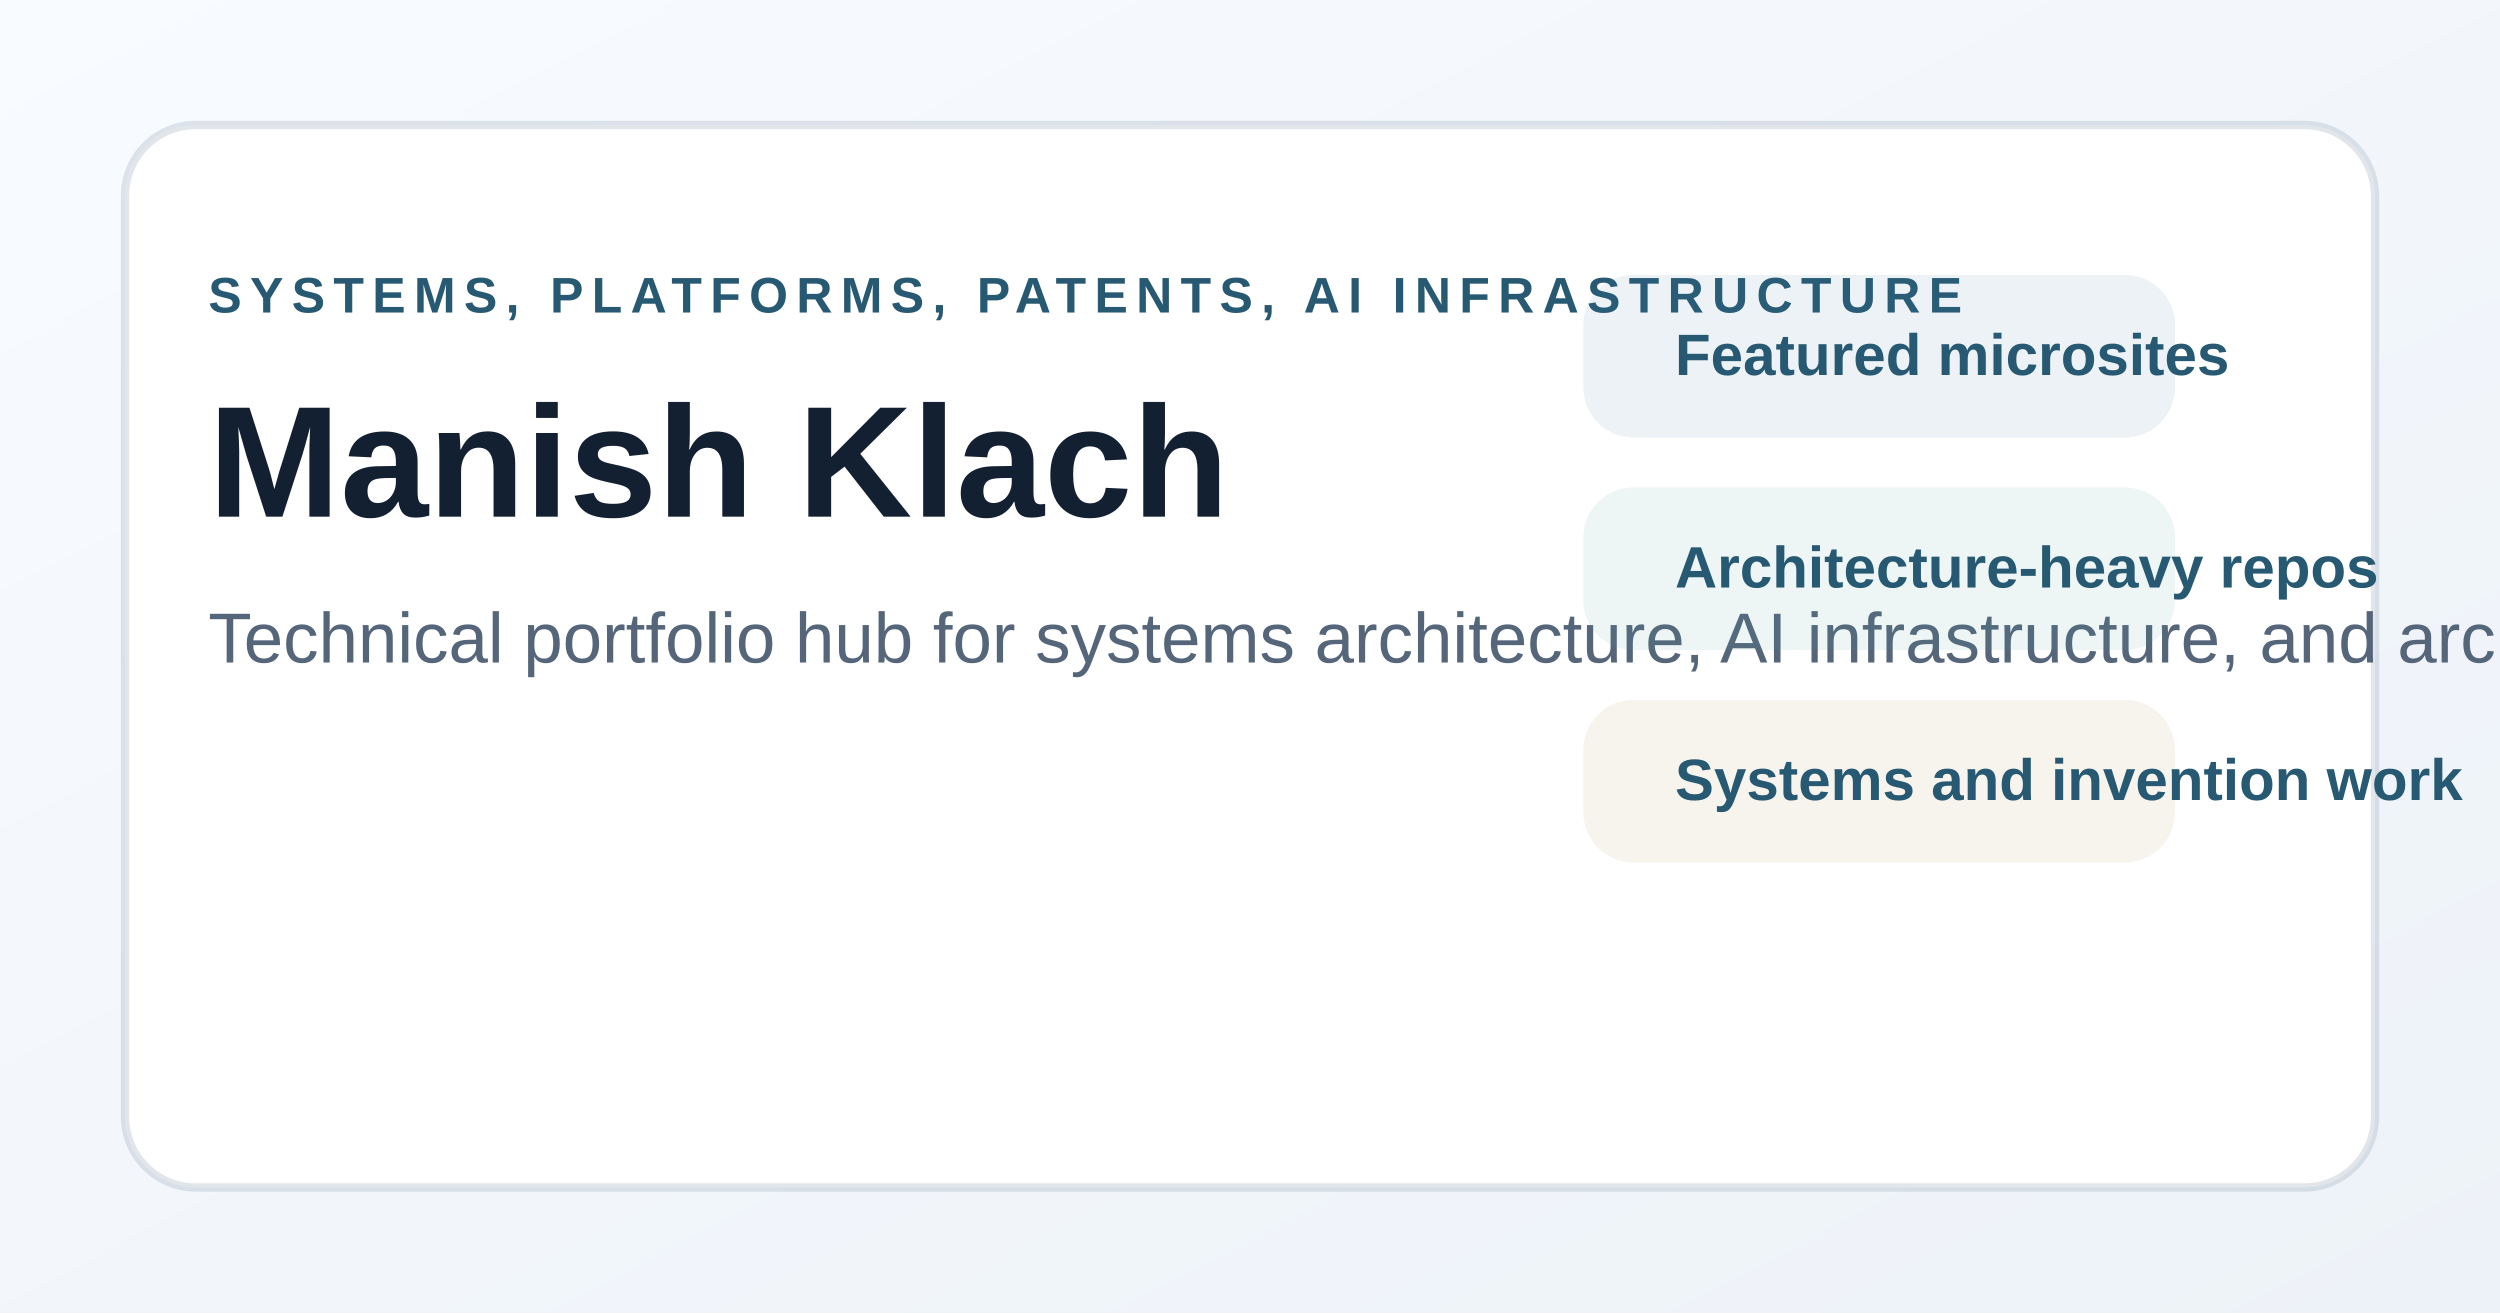
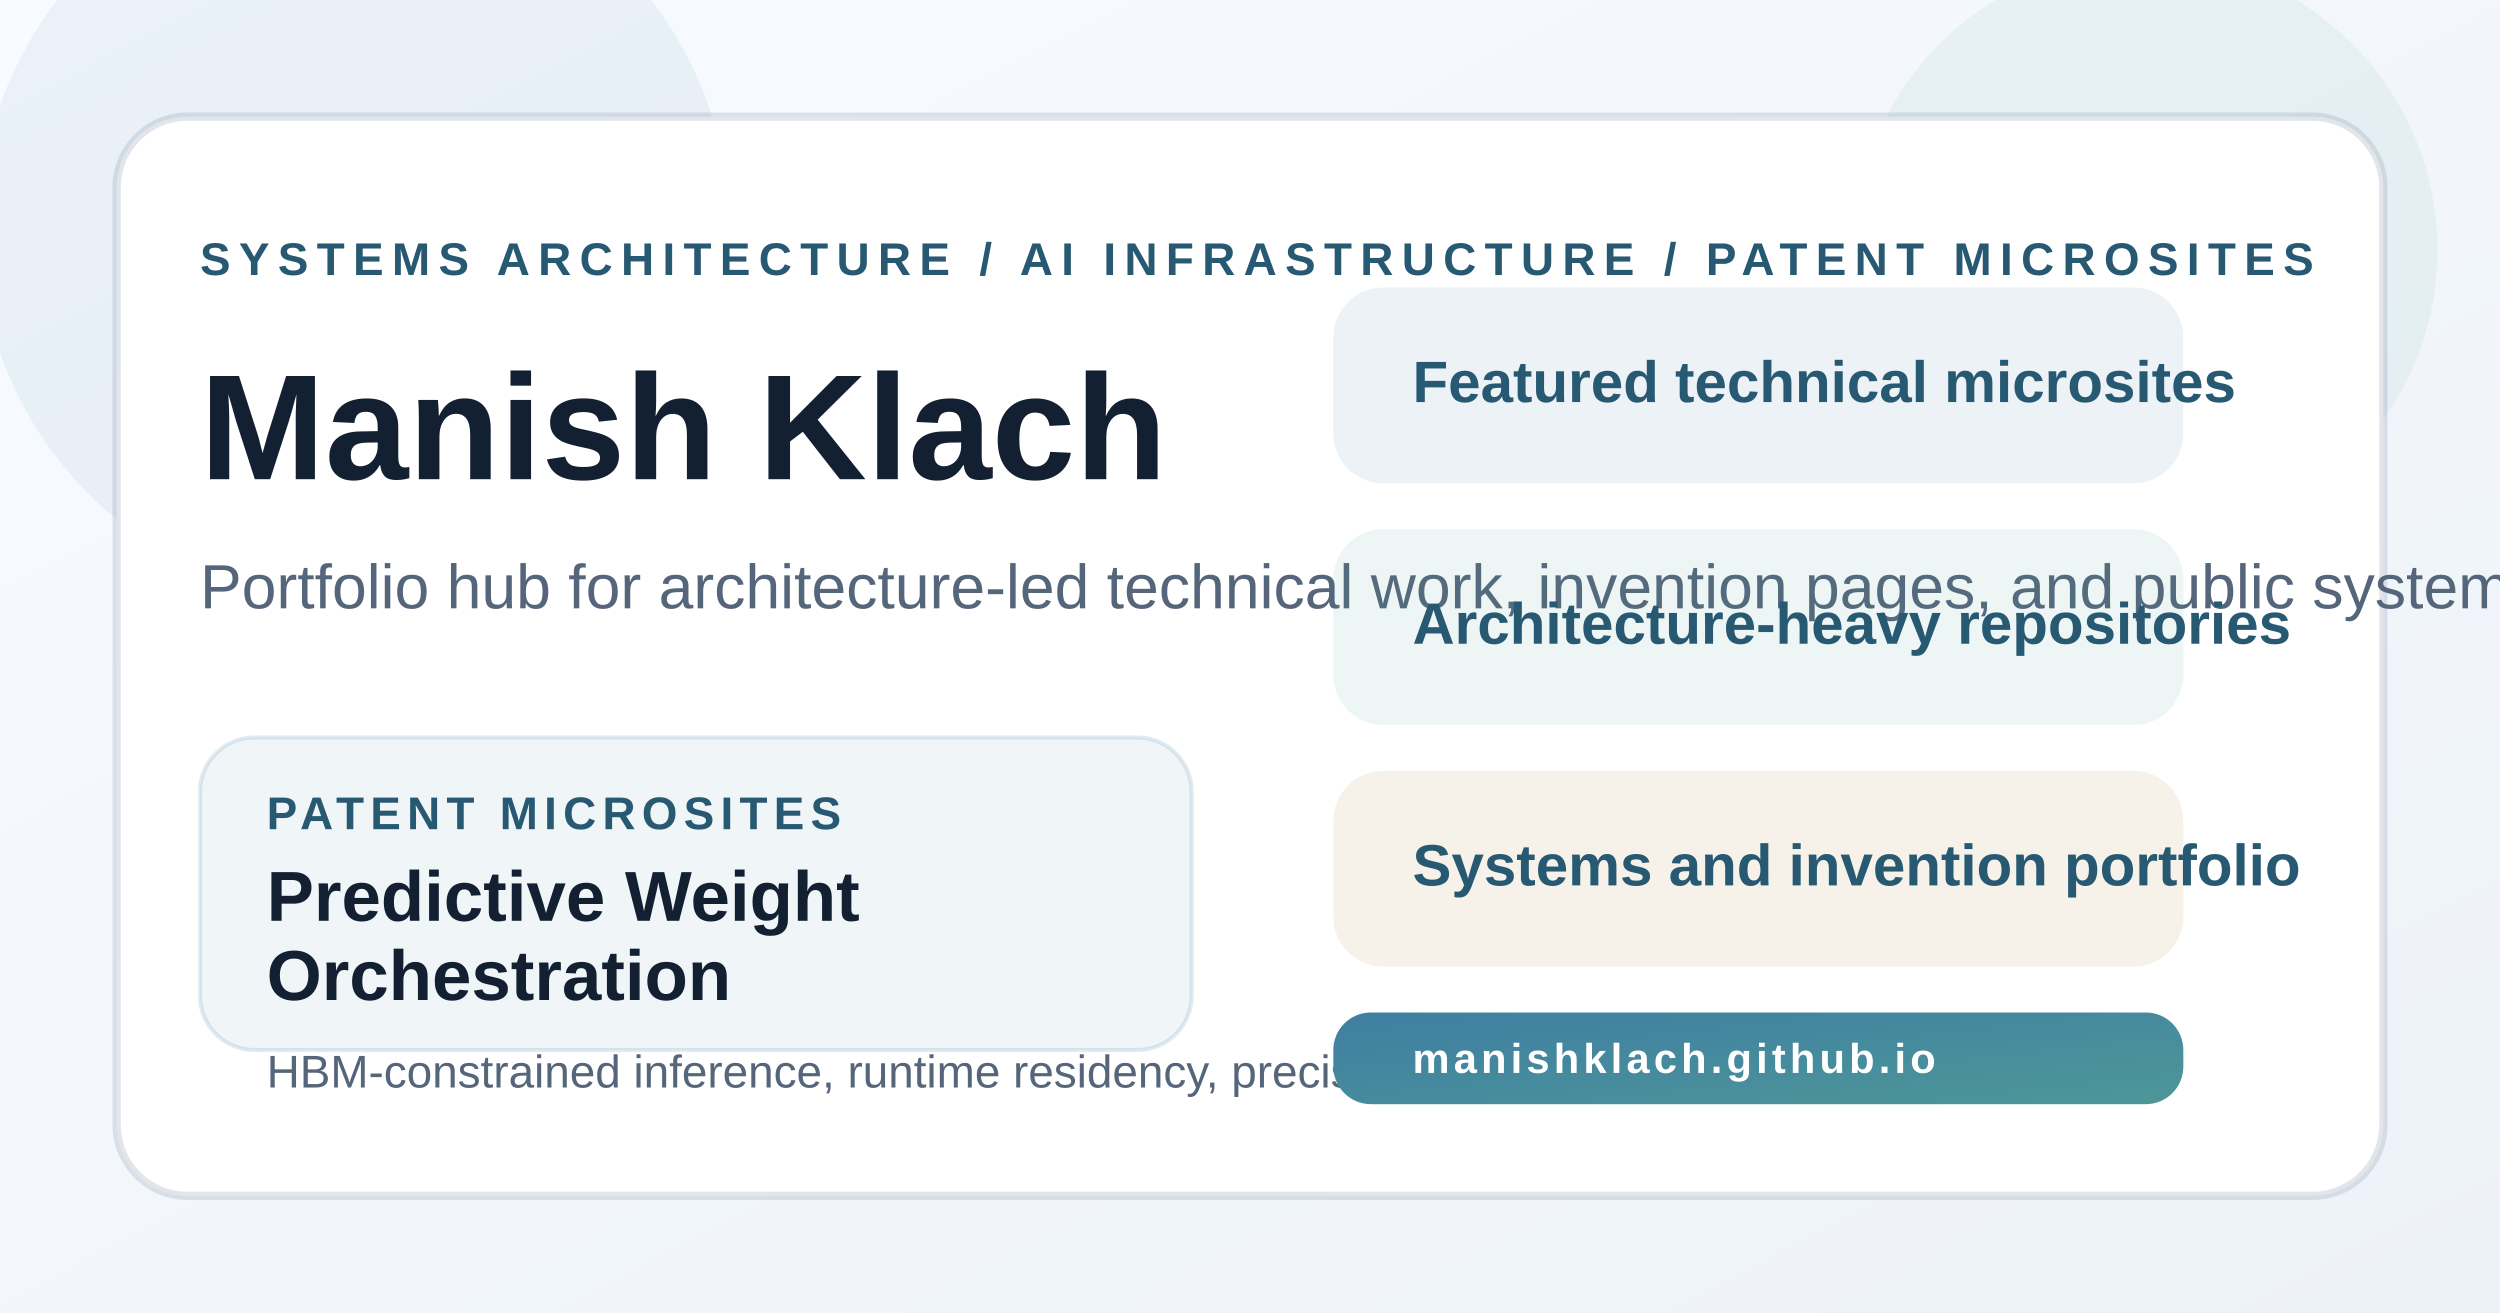
<svg xmlns="http://www.w3.org/2000/svg" viewBox="0 0 1200 630" role="img" aria-label="Manish Klach portfolio social preview">
  <defs>
    <linearGradient id="bg" x1="0%" y1="0%" x2="100%" y2="100%">
      <stop offset="0%" stop-color="#f8fbff" />
      <stop offset="100%" stop-color="#edf2f8" />
    </linearGradient>
+     <linearGradient id="accent" x1="0%" y1="0%" x2="100%" y2="100%">
+       <stop offset="0%" stop-color="#3f7ea2" />
+       <stop offset="100%" stop-color="#4d9798" />
+     </linearGradient>
  </defs>
  <rect width="1200" height="630" fill="url(#bg)" />
-   <rect x="60" y="60" width="1080" height="510" rx="34" fill="#ffffff" stroke="rgba(95,117,145,0.18)" stroke-width="4" />
-   <text x="100" y="150" fill="#275972" font-family="Segoe UI, Arial, sans-serif" font-size="24" font-weight="700" letter-spacing="4">SYSTEMS, PLATFORMS, PATENTS, AI INFRASTRUCTURE</text>
-   <text x="100" y="248" fill="#132032" font-family="Segoe UI, Arial, sans-serif" font-size="76" font-weight="800">Manish Klach</text>
-   <text x="100" y="318" fill="#55657a" font-family="Segoe UI, Arial, sans-serif" font-size="34">Technical portfolio hub for systems architecture, AI infrastructure, and architecture-driven products.</text>
-   <rect x="760" y="132" width="284" height="78" rx="24" fill="rgba(63,126,162,0.1)" />
-   <rect x="760" y="234" width="284" height="78" rx="24" fill="rgba(77,151,152,0.1)" />
-   <rect x="760" y="336" width="284" height="78" rx="24" fill="rgba(177,145,73,0.1)" />
-   <text x="804" y="180" fill="#275972" font-family="Segoe UI, Arial, sans-serif" font-size="28" font-weight="700">Featured microsites</text>
-   <text x="804" y="282" fill="#275972" font-family="Segoe UI, Arial, sans-serif" font-size="28" font-weight="700">Architecture-heavy repos</text>
-   <text x="804" y="384" fill="#275972" font-family="Segoe UI, Arial, sans-serif" font-size="28" font-weight="700">Systems and invention work</text>
+   <circle cx="170" cy="110" r="180" fill="rgba(63,126,162,0.08)" />
+   <circle cx="1030" cy="120" r="140" fill="rgba(77,151,152,0.08)" />
+   <rect x="56" y="56" width="1088" height="518" rx="34" fill="#ffffff" stroke="rgba(95,117,145,0.18)" stroke-width="4" />
+   <text x="96" y="132" fill="#275972" font-family="Segoe UI, Arial, sans-serif" font-size="22" font-weight="700" letter-spacing="4">SYSTEMS ARCHITECTURE / AI INFRASTRUCTURE / PATENT MICROSITES</text>
+   <text x="96" y="230" fill="#132032" font-family="Segoe UI, Arial, sans-serif" font-size="72" font-weight="800">Manish Klach</text>
+   <text x="96" y="292" fill="#55657a" font-family="Segoe UI, Arial, sans-serif" font-size="30">Portfolio hub for architecture-led technical work, invention pages, and public systems microsites.</text>
+   <rect x="96" y="354" width="476" height="150" rx="26" fill="rgba(63,126,162,0.08)" stroke="rgba(63,126,162,0.16)" stroke-width="2" />
+   <text x="128" y="398" fill="#275972" font-family="Segoe UI, Arial, sans-serif" font-size="22" font-weight="700" letter-spacing="3">PATENT MICROSITES</text>
+   <text x="128" y="442" fill="#132032" font-family="Segoe UI, Arial, sans-serif" font-size="34" font-weight="800">Predictive Weight</text>
+   <text x="128" y="480" fill="#132032" font-family="Segoe UI, Arial, sans-serif" font-size="34" font-weight="800">Orchestration</text>
+   <text x="128" y="522" fill="#55657a" font-family="Segoe UI, Arial, sans-serif" font-size="22">HBM-constrained inference, runtime residency, precision-state control.</text>
+   <rect x="640" y="138" width="408" height="94" rx="24" fill="rgba(63,126,162,0.10)" />
+   <rect x="640" y="254" width="408" height="94" rx="24" fill="rgba(77,151,152,0.10)" />
+   <rect x="640" y="370" width="408" height="94" rx="24" fill="rgba(177,145,73,0.12)" />
+   <rect x="640" y="486" width="408" height="44" rx="18" fill="url(#accent)" />
+   <text x="678" y="193" fill="#275972" font-family="Segoe UI, Arial, sans-serif" font-size="28" font-weight="700">Featured technical microsites</text>
+   <text x="678" y="309" fill="#275972" font-family="Segoe UI, Arial, sans-serif" font-size="28" font-weight="700">Architecture-heavy repositories</text>
+   <text x="678" y="425" fill="#275972" font-family="Segoe UI, Arial, sans-serif" font-size="28" font-weight="700">Systems and invention portfolio</text>
+   <text x="678" y="515" fill="#ffffff" font-family="Segoe UI, Arial, sans-serif" font-size="20" font-weight="700" letter-spacing="2">manishklach.github.io</text>
</svg>
